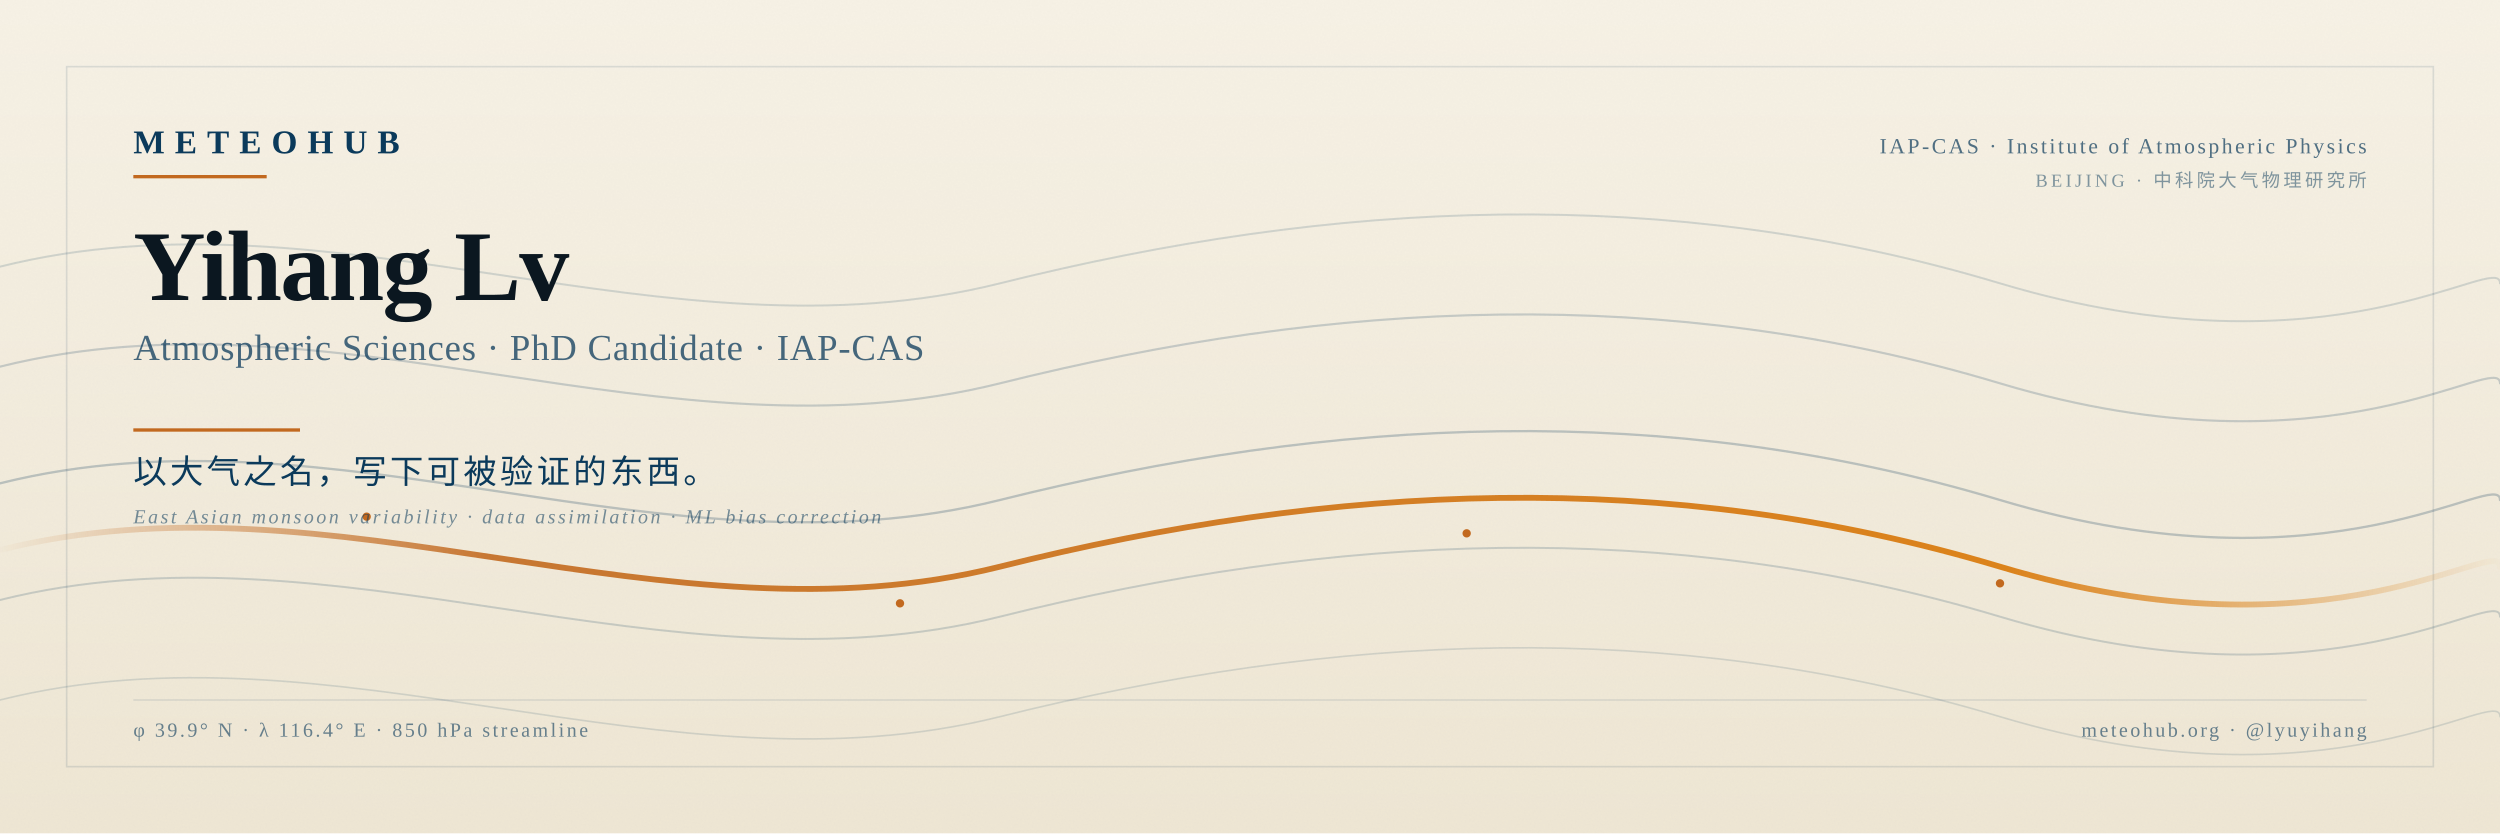
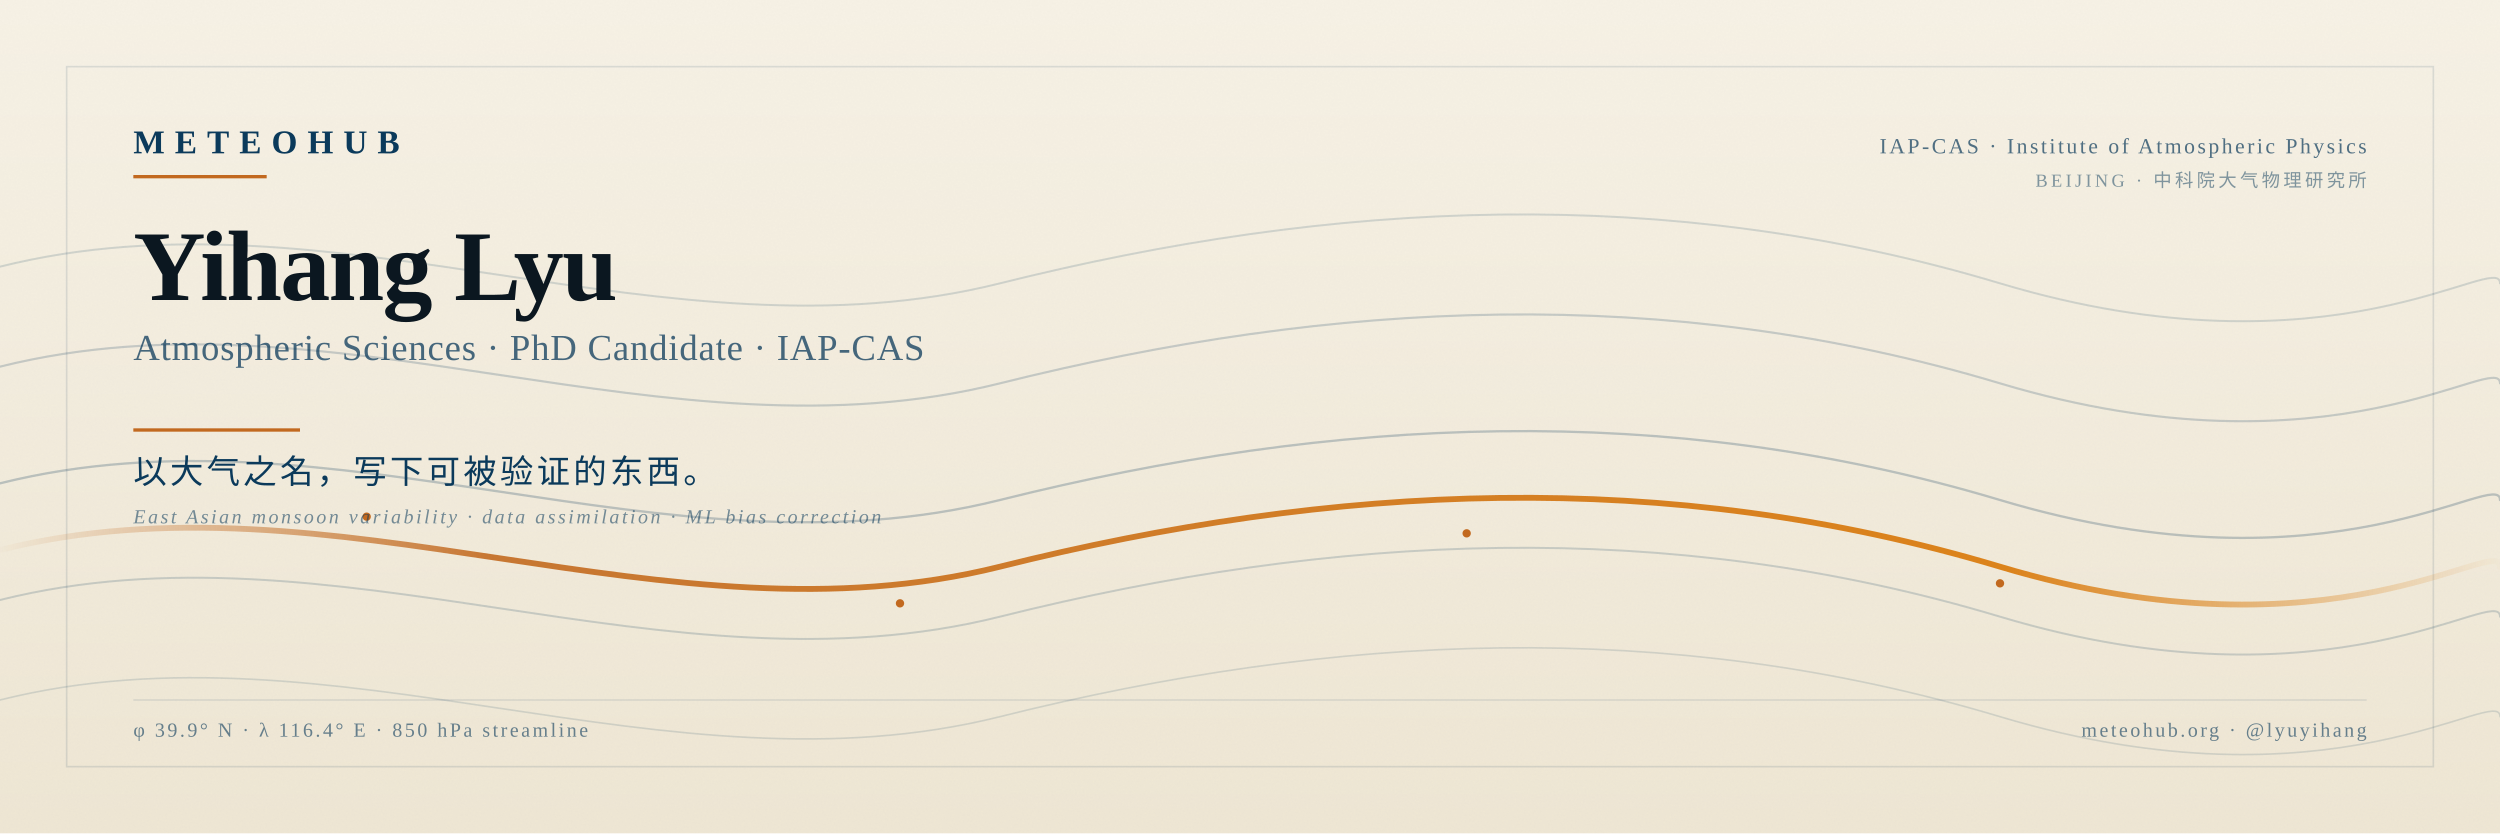
- <svg xmlns="http://www.w3.org/2000/svg" viewBox="0 0 1500 500" width="1500" height="500" role="img" aria-label="MeteoHub — Yihang Lv, Atmospheric Sciences. 以大气之名，写下可被验证的东西。">
+ <svg xmlns="http://www.w3.org/2000/svg" viewBox="0 0 1500 500" width="1500" height="500" role="img" aria-label="MeteoHub — Yihang Lyu, Atmospheric Sciences. 以大气之名，写下可被验证的东西。">
  <defs>
    <filter id="paper" x="0" y="0" width="100%" height="100%">
      <feTurbulence type="fractalNoise" baseFrequency="0.85" numOctaves="2" seed="17" stitchTiles="stitch" />
      <feColorMatrix values="0 0 0 0 0.27                              0 0 0 0 0.22                              0 0 0 0 0.16                              0 0 0 0.045 0" />
      <feComposite in2="SourceGraphic" operator="in" />
    </filter>
    <linearGradient id="paperGrad" x1="0" y1="0" x2="0" y2="1">
      <stop offset="0%" stop-color="#f7f2e6" />
      <stop offset="100%" stop-color="#efe7d4" />
    </linearGradient>
    <linearGradient id="accentStream" x1="0" y1="0" x2="1" y2="0">
      <stop offset="0%" stop-color="#c2691f" stop-opacity="0" />
      <stop offset="20%" stop-color="#c2691f" stop-opacity="0.9" />
      <stop offset="80%" stop-color="#d97706" stop-opacity="0.9" />
      <stop offset="100%" stop-color="#d97706" stop-opacity="0" />
    </linearGradient>
  </defs>
  <rect width="1500" height="500" fill="url(#paperGrad)" />
  <rect width="1500" height="500" fill="#8a6e44" filter="url(#paper)" opacity="0.6" />
  <rect x="40" y="40" width="1420" height="420" fill="none" stroke="#0b3a5b" stroke-opacity="0.12" stroke-width="1" />
  <g stroke="#0b3a5b" fill="none" stroke-linecap="round">
    <path d="M0,160  C200,110  400,220  600,170 S1000,110 1200,170 S1500,150 1500,170" stroke-opacity="0.16" stroke-width="1.2" />
    <path d="M0,220  C200,170  400,280  600,230 S1000,170 1200,230 S1500,210 1500,230" stroke-opacity="0.20" stroke-width="1.3" />
    <path d="M0,290  C200,240  400,350  600,300 S1000,240 1200,300 S1500,280 1500,300" stroke-opacity="0.24" stroke-width="1.4" />
    <path d="M0,360  C200,310  400,420  600,370 S1000,310 1200,370 S1500,350 1500,370" stroke-opacity="0.18" stroke-width="1.2" />
    <path d="M0,420  C200,370  400,480  600,430 S1000,370 1200,430 S1500,410 1500,430" stroke-opacity="0.14" stroke-width="1" />
  </g>
  <path d="M0,330 C200,280 400,390 600,340 S1000,280 1200,340 S1500,320 1500,340" fill="none" stroke="url(#accentStream)" stroke-width="3.5" stroke-linecap="round" />
  <g fill="#c2691f">
    <circle cx="220" cy="310" r="2.5" />
    <circle cx="540" cy="362" r="2.5" />
    <circle cx="880" cy="320" r="2.5" />
    <circle cx="1200" cy="350" r="2.5" />
  </g>
  <g font-family="'Source Serif 4', 'Noto Serif SC', 'Times New Roman', Georgia, serif" fill="#0b3a5b">
    <text x="80" y="92" font-size="20" font-weight="600" letter-spacing="6">METEOHUB</text>
    <line x1="80" y1="106" x2="160" y2="106" stroke="#c2691f" stroke-width="2" />
  </g>
  <g font-family="'Source Serif 4', 'Noto Serif SC', 'Times New Roman', Georgia, serif" fill="#0b1720">
-     <text x="80" y="180" font-size="60" font-weight="600" letter-spacing="-1">Yihang Lv</text>
+     <text x="80" y="180" font-size="60" font-weight="600" letter-spacing="-1">Yihang Lyu</text>
    <text x="80" y="216" font-size="22" fill="#0b3a5b" fill-opacity="0.75" letter-spacing="0.5">Atmospheric Sciences · PhD Candidate · IAP-CAS</text>
  </g>
  <g font-family="'Source Serif 4', 'Noto Serif SC', 'Times New Roman', Georgia, serif">
    <line x1="80" y1="258" x2="180" y2="258" stroke="#c2691f" stroke-width="2" />
    <text x="80" y="290" font-size="20" fill="#0b3a5b" letter-spacing="2">以大气之名，写下可被验证的东西。</text>
    <text x="80" y="314" font-size="12" fill="#0b3a5b" fill-opacity="0.55" letter-spacing="1.5" font-style="italic">East Asian monsoon variability · data assimilation · ML bias correction</text>
  </g>
  <g font-family="'Source Serif 4', 'Noto Serif SC', 'Times New Roman', Georgia, serif" fill="#0b3a5b" text-anchor="end">
    <text x="1420" y="92" font-size="13" fill-opacity="0.7" letter-spacing="1.5">IAP-CAS · Institute of Atmospheric Physics</text>
    <text x="1420" y="112" font-size="11" fill-opacity="0.5" letter-spacing="2">BEIJING · 中科院大气物理研究所</text>
  </g>
  <line x1="80" y1="420" x2="1420" y2="420" stroke="#0b3a5b" stroke-opacity="0.10" stroke-width="1" />
  <g font-family="'Source Serif 4', 'Noto Serif SC', 'Times New Roman', Georgia, serif" fill="#0b3a5b">
    <text x="80" y="442" font-size="12" fill-opacity="0.6" letter-spacing="1.5">φ 39.9° N · λ 116.4° E · 850 hPa streamline</text>
    <text x="1420" y="442" font-size="12" fill-opacity="0.6" letter-spacing="1.5" text-anchor="end">meteohub.org · @lyuyihang</text>
  </g>
</svg>
